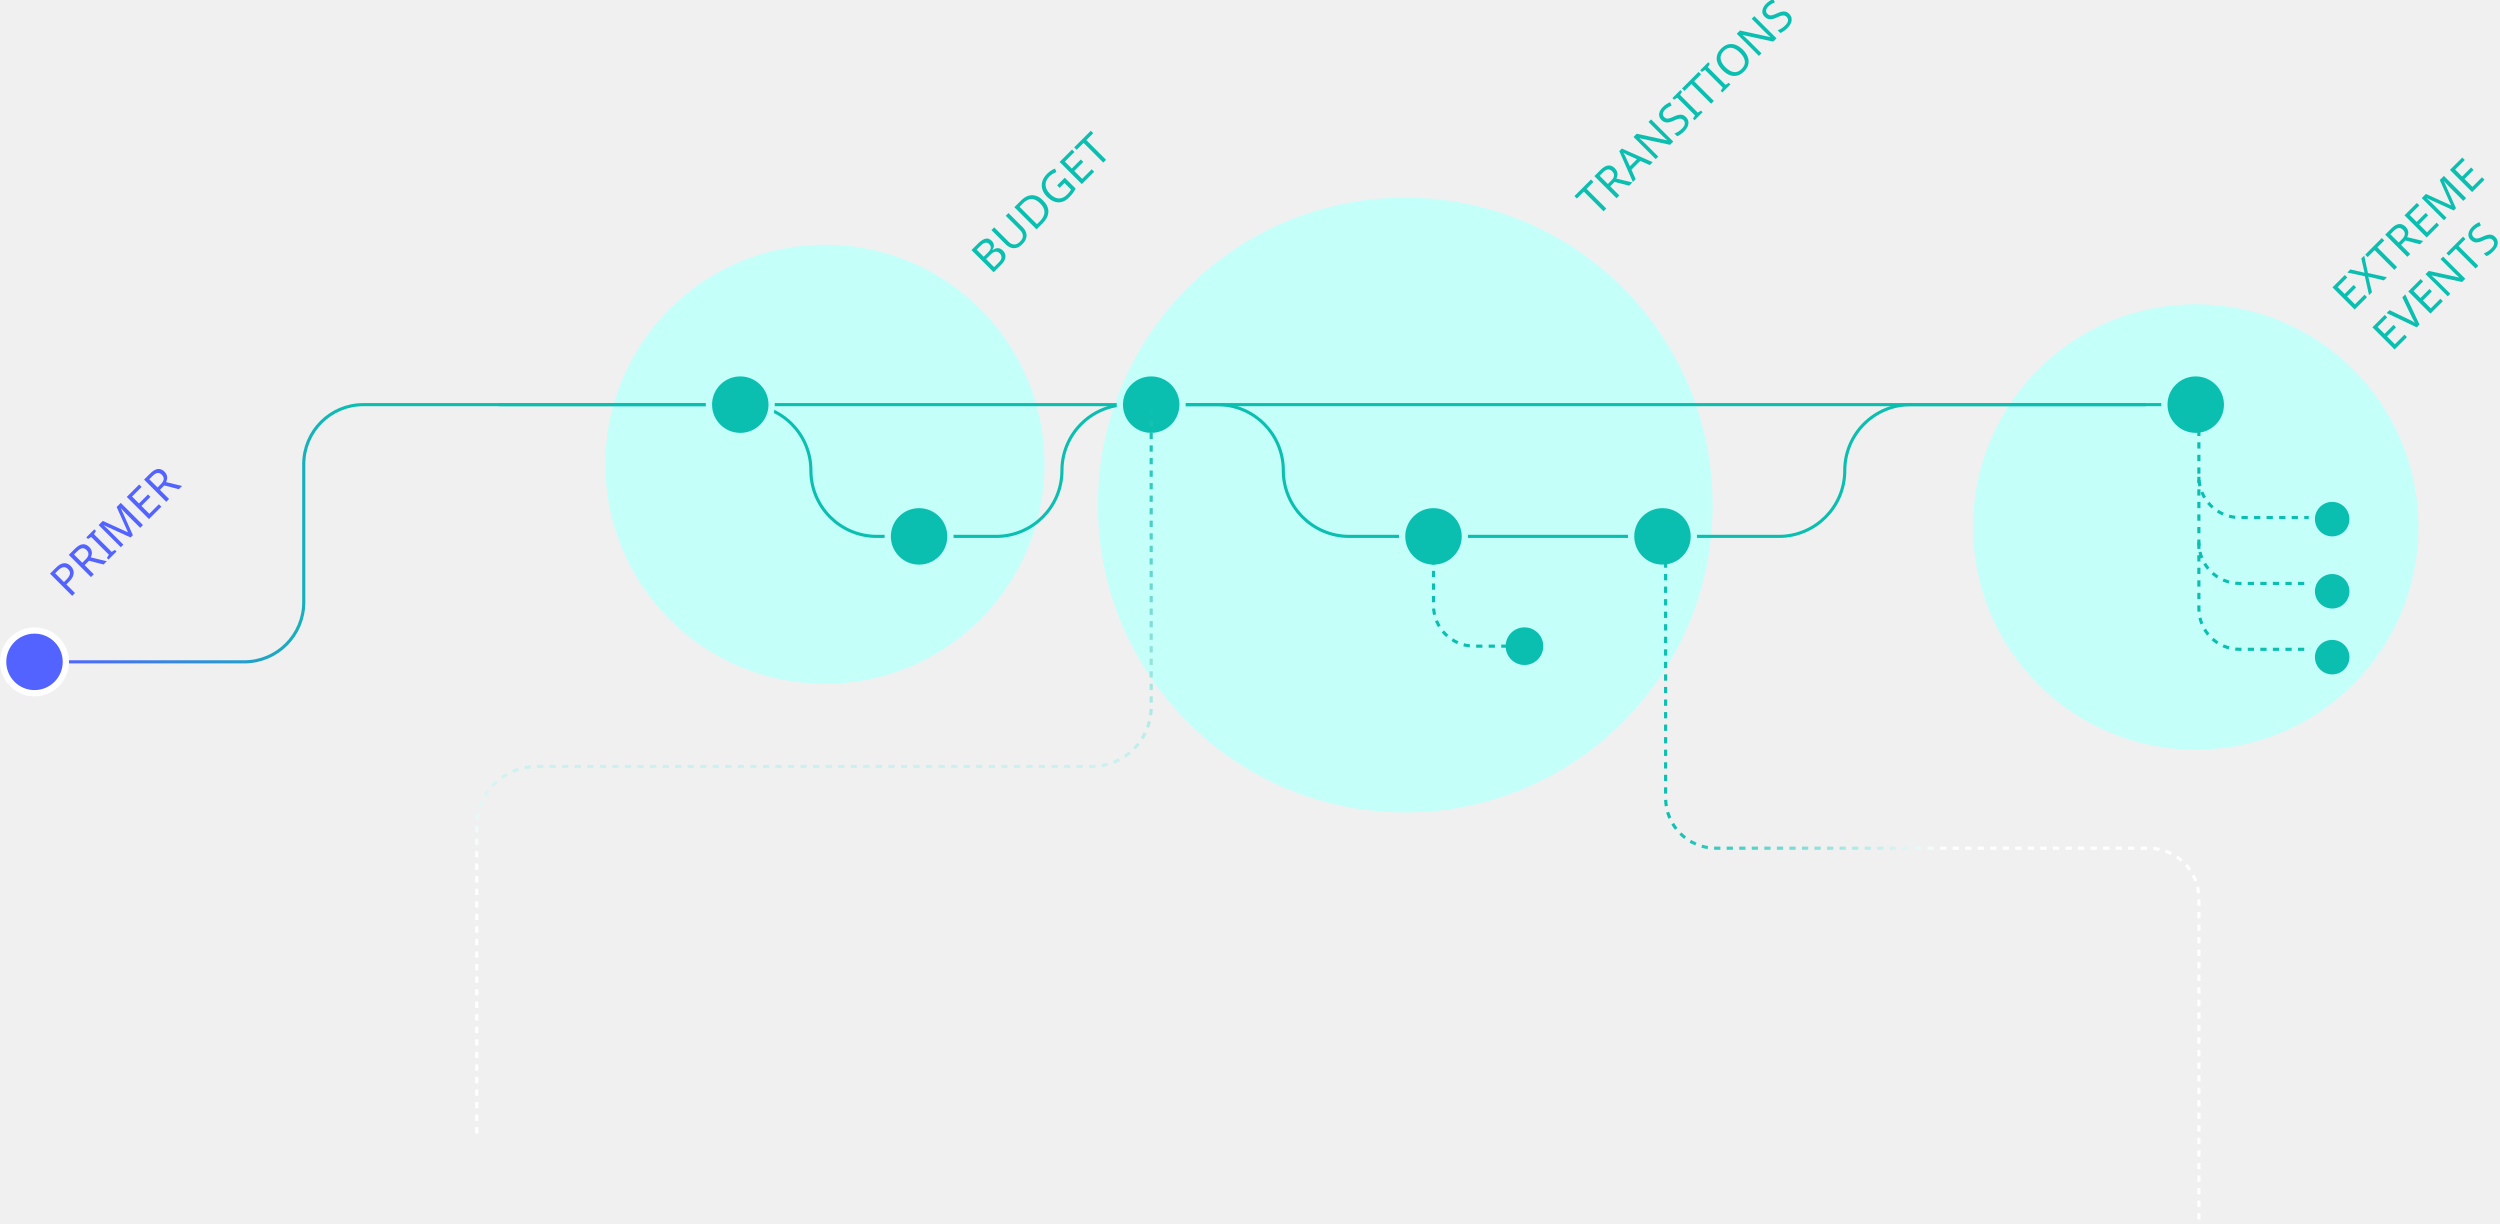
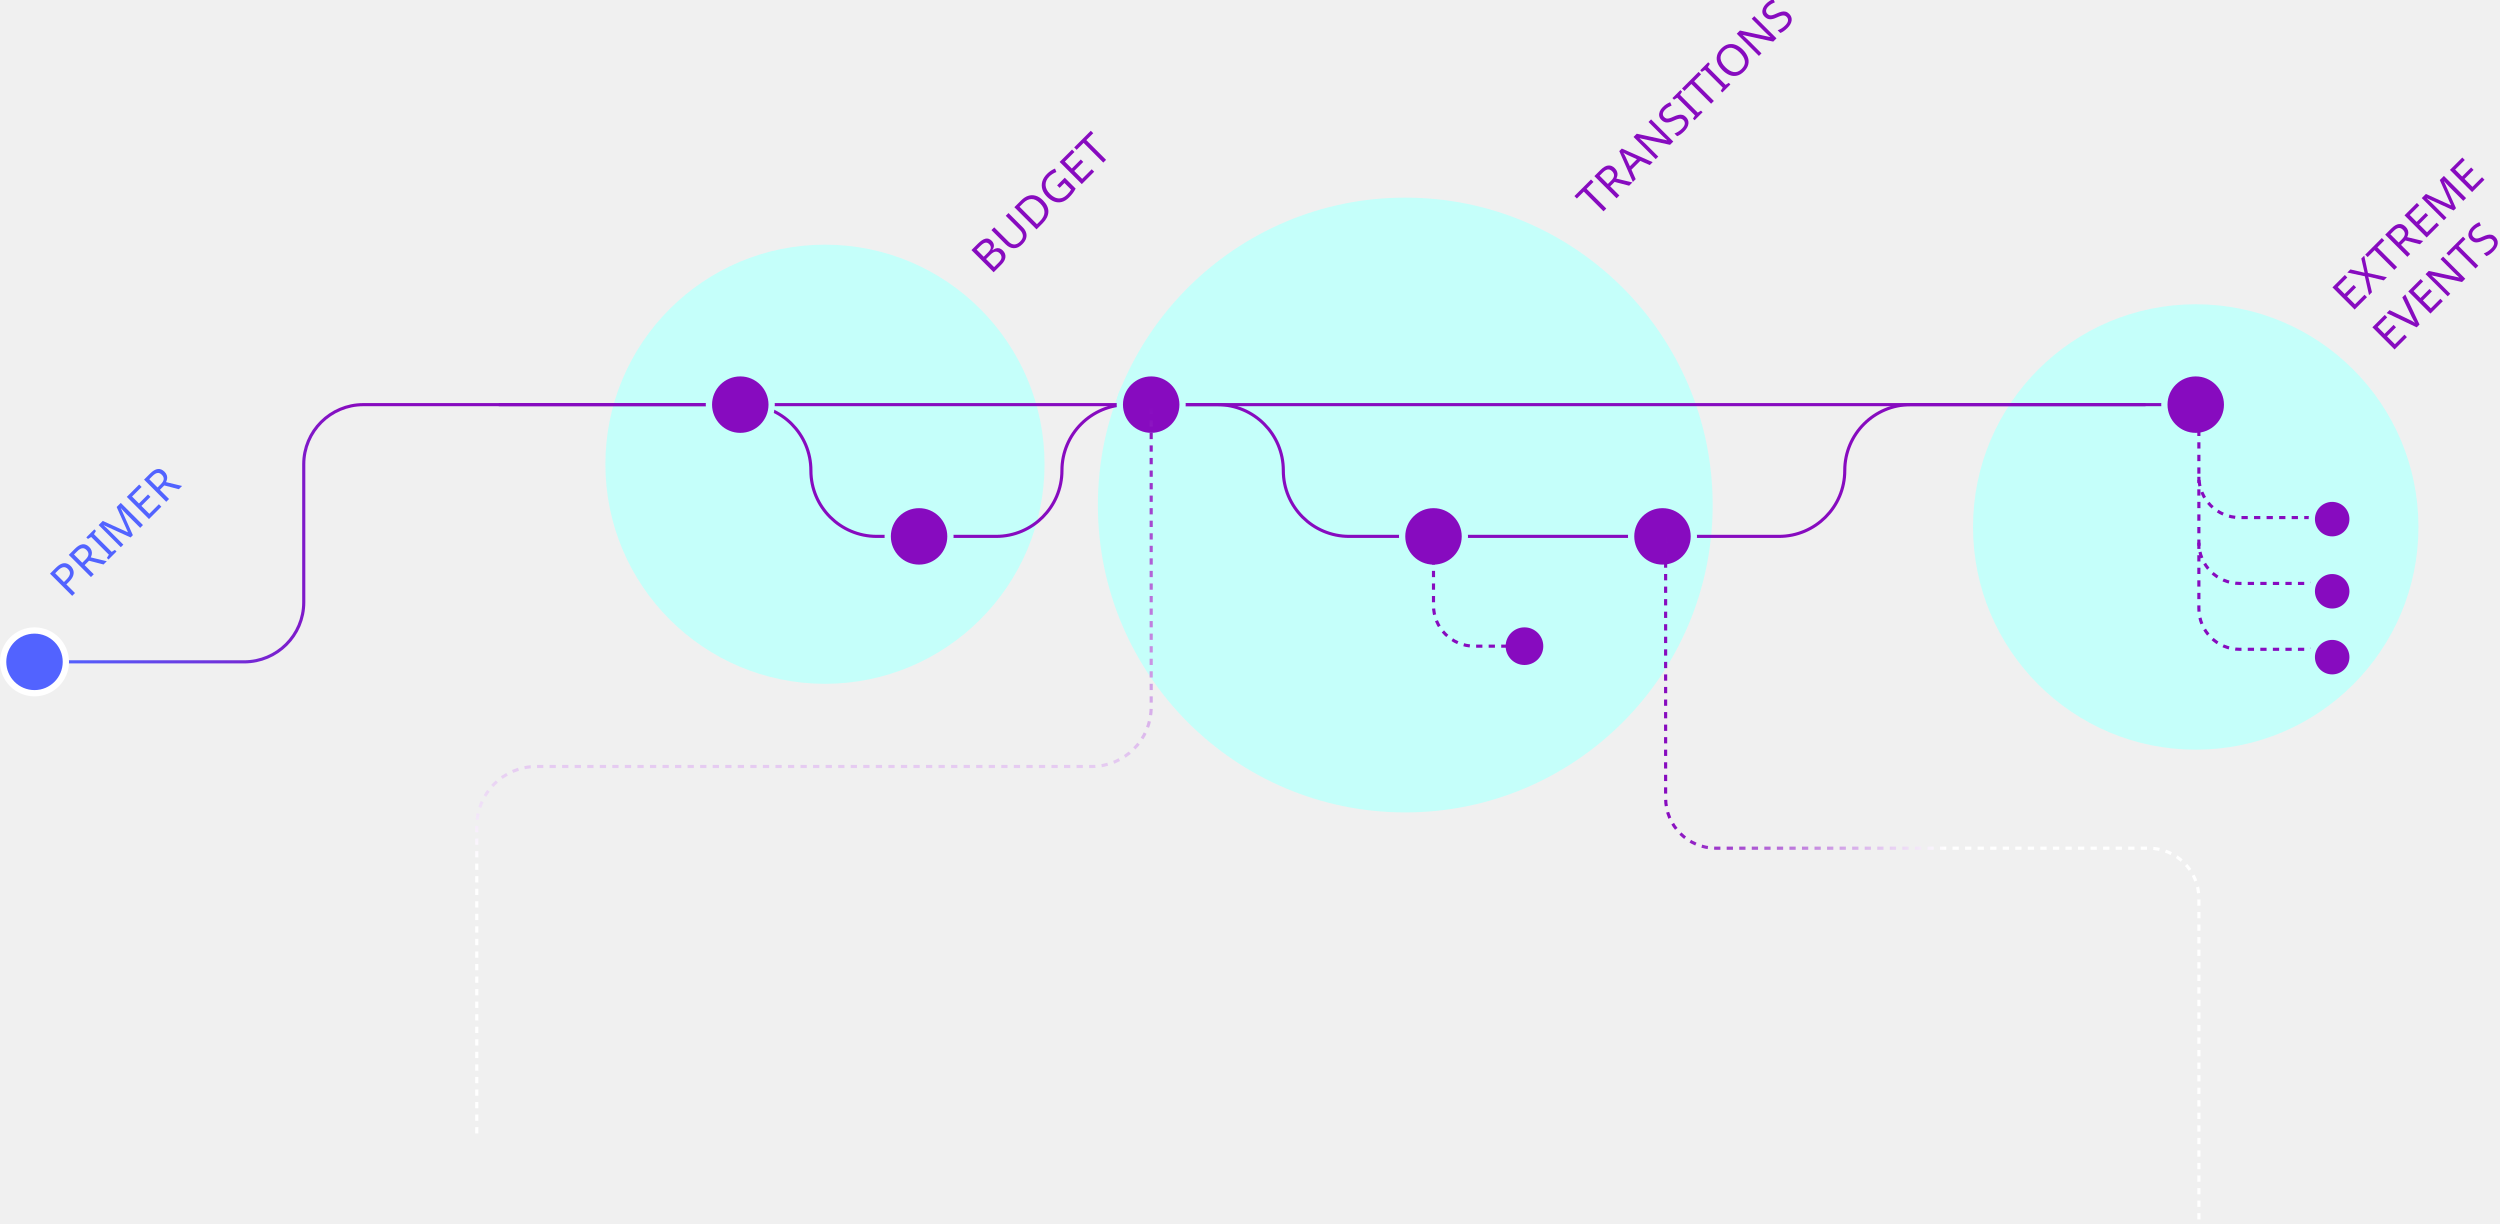
<svg xmlns="http://www.w3.org/2000/svg" width="797px" height="390px" viewBox="0 0 797 390" version="1.1">
  <defs>
    <linearGradient x1="1.065%" y1="100%" x2="14.428%" y2="100%" id="linearGradient-1">
      <stop stop-color="#5263FF" offset="0%" />
-       <stop stop-color="#0BBFB0" offset="100%" />
+       <stop stop-color="#870bbf" offset="100%" />
    </linearGradient>
    <linearGradient x1="50%" y1="0%" x2="50%" y2="100%" id="linearGradient-2">
-       <stop stop-color="#0BBFB0" offset="0%" />
+       <stop stop-color="#870bbf" offset="0%" />
      <stop stop-color="#FFFFFF" offset="100%" />
    </linearGradient>
    <linearGradient x1="50%" y1="62.503%" x2="50%" y2="3.061617e-15%" id="linearGradient-3">
      <stop stop-color="#FFFFFF" offset="0%" />
-       <stop stop-color="#0BBFB0" offset="100%" />
+       <stop stop-color="#870bbf" offset="100%" />
    </linearGradient>
    <linearGradient x1="52.518%" y1="50%" x2="0%" y2="50%" id="linearGradient-4">
      <stop stop-color="#FFFFFF" offset="0%" />
-       <stop stop-color="#0BBFB0" offset="100%" />
+       <stop stop-color="#870bbf" offset="100%" />
    </linearGradient>
  </defs>
  <g id="Page-1" stroke="none" stroke-width="1" fill="none" fill-rule="evenodd">
    <g id="home" transform="translate(1, -5)">
      <circle id="Oval" fill="#C5FFFA" fill-rule="nonzero" cx="262" cy="153" r="70" />
      <circle id="Oval-Copy" fill="#C5FFFA" fill-rule="nonzero" cx="447" cy="166" r="98" />
      <circle id="Oval-Copy-2" fill="#C5FFFA" fill-rule="nonzero" cx="699" cy="173" r="71" />
      <path d="M11,216 L76.836,216 C87.329,216 95.836,207.493 95.836,197 L95.836,153 C95.836,142.507 104.342,134 114.836,134 L145.66,134 L145.66,134 L706,134" id="Path-17" stroke="url(#linearGradient-1)" />
-       <path d="M158,134 L236.413,134 L236.513,134 C248.111,134 257.513,143.402 257.513,155 C257.513,166.598 266.915,176 278.513,176 L316.547,176 C328.145,176 337.547,166.598 337.547,155 C337.547,143.402 346.949,134 358.547,134 L387.123,134 C398.721,134 408.123,143.402 408.123,155 C408.123,166.598 417.525,176 429.123,176 L566.11,176 C577.708,176 587.11,166.598 587.11,155 C587.11,143.402 596.512,134 608.11,134 L683,134 L683,134" id="Path-18" stroke="#0BBFB0" />
+       <path d="M158,134 L236.413,134 L236.513,134 C248.111,134 257.513,143.402 257.513,155 C257.513,166.598 266.915,176 278.513,176 L316.547,176 C328.145,176 337.547,166.598 337.547,155 C337.547,143.402 346.949,134 358.547,134 L387.123,134 C398.721,134 408.123,143.402 408.123,155 C408.123,166.598 417.525,176 429.123,176 L566.11,176 C577.708,176 587.11,166.598 587.11,155 C587.11,143.402 596.512,134 608.11,134 L683,134 L683,134" id="Path-18" stroke="#870bbf" />
      <circle id="Oval-12" stroke="#FFFFFF" stroke-width="2" fill="#5263FF" fill-rule="nonzero" cx="10" cy="216" r="10" />
-       <circle id="Oval-12-Copy" stroke="#C5FFFA" stroke-width="2" fill="#0BBFB0" fill-rule="nonzero" cx="235" cy="134" r="10" />
-       <circle id="Oval-12-Copy-2" stroke="#C5FFFA" stroke-width="2" fill="#0BBFB0" fill-rule="nonzero" cx="292" cy="176" r="10" />
-       <circle id="Oval-12-Copy-3" stroke="#C5FFFA" stroke-width="2" fill="#0BBFB0" fill-rule="nonzero" cx="366" cy="134" r="10" />
-       <circle id="Oval-12-Copy-4" stroke="#C5FFFA" stroke-width="2" fill="#0BBFB0" fill-rule="nonzero" cx="456" cy="176" r="10" />
-       <circle id="Oval-12-Copy-5" stroke="#C5FFFA" stroke-width="2" fill="#0BBFB0" fill-rule="nonzero" cx="529" cy="176" r="10" />
-       <circle id="Oval-12-Copy-7" stroke="#C5FFFA" stroke-width="2" fill="#0BBFB0" fill-rule="nonzero" cx="485" cy="211" r="7" />
-       <circle id="Oval-12-Copy-6" stroke="#C5FFFA" stroke-width="2" fill="#0BBFB0" fill-rule="nonzero" cx="699" cy="134" r="10" />
+       <circle id="Oval-12-Copy" stroke="#C5FFFA" stroke-width="2" fill="#870bbf" fill-rule="nonzero" cx="235" cy="134" r="10" />
+       <circle id="Oval-12-Copy-2" stroke="#C5FFFA" stroke-width="2" fill="#870bbf" fill-rule="nonzero" cx="292" cy="176" r="10" />
+       <circle id="Oval-12-Copy-3" stroke="#C5FFFA" stroke-width="2" fill="#870bbf" fill-rule="nonzero" cx="366" cy="134" r="10" />
+       <circle id="Oval-12-Copy-4" stroke="#C5FFFA" stroke-width="2" fill="#870bbf" fill-rule="nonzero" cx="456" cy="176" r="10" />
+       <circle id="Oval-12-Copy-5" stroke="#C5FFFA" stroke-width="2" fill="#870bbf" fill-rule="nonzero" cx="529" cy="176" r="10" />
+       <circle id="Oval-12-Copy-7" stroke="#C5FFFA" stroke-width="2" fill="#870bbf" fill-rule="nonzero" cx="485" cy="211" r="7" />
+       <circle id="Oval-12-Copy-6" stroke="#C5FFFA" stroke-width="2" fill="#870bbf" fill-rule="nonzero" cx="699" cy="134" r="10" />
      <g id="PRIMER" transform="translate(35.61701, 173.5901) rotate(-45) translate(-35.61701, -173.5901) translate(9.11701, 164.0901)" fill="#5263FF" font-family="IBMPlexSans, IBM Plex Sans" font-size="14" font-weight="normal">
        <text>
          <tspan x="0.41" y="14.99">PRIMER</tspan>
        </text>
      </g>
-       <g id="BUDGET" transform="translate(330.3683, 70.13173) rotate(-45) translate(-330.3683, -70.13173) translate(303.3683, 61.13173)" fill="#0BBFB0" font-family="IBMPlexSans, IBM Plex Sans" font-size="14" font-weight="normal">
+       <g id="BUDGET" transform="translate(330.3683, 70.13173) rotate(-45) translate(-330.3683, -70.13173) translate(303.3683, 61.13173)" fill="#870bbf" font-family="IBMPlexSans, IBM Plex Sans" font-size="14" font-weight="normal">
        <text>
          <tspan x="0" y="14">BUDGET</tspan>
        </text>
      </g>
-       <g id="TRANSITIONS" transform="translate(536.5294, 38.97056) rotate(-45) translate(-536.5294, -38.97056) translate(491.0294, 29.97056)" fill="#0BBFB0" font-family="IBMPlexSans, IBM Plex Sans" font-size="14" font-weight="normal">
+       <g id="TRANSITIONS" transform="translate(536.5294, 38.97056) rotate(-45) translate(-536.5294, -38.97056) translate(491.0294, 29.97056)" fill="#870bbf" font-family="IBMPlexSans, IBM Plex Sans" font-size="14" font-weight="normal">
        <text>
          <tspan x="0" y="14">TRANSITIONS</tspan>
        </text>
      </g>
-       <g id="EXTREME-EVENTS" transform="translate(773.4437, 85.55635) rotate(-45) translate(-773.4437, -85.55635) translate(742.4437, 67.55635)" fill="#0BBFB0" font-family="IBMPlexSans, IBM Plex Sans" font-size="14" font-weight="normal">
+       <g id="EXTREME-EVENTS" transform="translate(773.4437, 85.55635) rotate(-45) translate(-773.4437, -85.55635) translate(742.4437, 67.55635)" fill="#870bbf" font-family="IBMPlexSans, IBM Plex Sans" font-size="14" font-weight="normal">
        <text id="EXTREME">
          <tspan x="0" y="14">EXTREME</tspan>
        </text>
        <text id="EVENTS">
          <tspan x="0" y="32">EVENTS</tspan>
        </text>
      </g>
-       <path d="M456,175 L456,198 C456,205.18 461.82,211 469,211 L485,211 L485,211" id="Path-19" stroke="#0BBFB0" stroke-dasharray="2" />
+       <path d="M456,175 L456,198 C456,205.18 461.82,211 469,211 L485,211 L485,211" id="Path-19" stroke="#870bbf" stroke-dasharray="2" />
      <line x1="699.667" y1="174.816" x2="699.667" y2="298" id="Path-36" stroke="url(#linearGradient-2)" stroke-dasharray="2" />
-       <path d="M700,134 L700,157 C700,164.18 705.82,170 713,170 L744,170 L744,170" id="Path-19-Copy" stroke="#0BBFB0" stroke-dasharray="2" />
-       <path d="M700,157 L700,178 C700,185.18 705.82,191 713,191 L744,191 L744,191" id="Path-19-Copy-2" stroke="#0BBFB0" stroke-dasharray="2" />
-       <path d="M700,178 L700,199 C700,206.18 705.82,212 713,212 L744,212 L744,212" id="Path-19-Copy-2-Copy" stroke="#0BBFB0" stroke-dasharray="2" />
-       <circle id="Oval-12-Copy-7" stroke="#C5FFFA" stroke-width="2" fill="#0BBFB0" fill-rule="nonzero" cx="742.5" cy="170.5" r="6.5" />
-       <circle id="Oval-12-Copy-8" stroke="#C5FFFA" stroke-width="2" fill="#0BBFB0" fill-rule="nonzero" cx="742.5" cy="193.5" r="6.5" />
-       <circle id="Oval-12-Copy-8-Copy" stroke="#C5FFFA" stroke-width="2" fill="#0BBFB0" fill-rule="nonzero" cx="742.5" cy="214.5" r="6.5" />
+       <path d="M700,134 L700,157 C700,164.18 705.82,170 713,170 L744,170 L744,170" id="Path-19-Copy" stroke="#870bbf" stroke-dasharray="2" />
+       <path d="M700,157 L700,178 C700,185.18 705.82,191 713,191 L744,191 L744,191" id="Path-19-Copy-2" stroke="#870bbf" stroke-dasharray="2" />
+       <path d="M700,178 L700,199 C700,206.18 705.82,212 713,212 L744,212 L744,212" id="Path-19-Copy-2-Copy" stroke="#870bbf" stroke-dasharray="2" />
+       <circle id="Oval-12-Copy-7" stroke="#C5FFFA" stroke-width="2" fill="#870bbf" fill-rule="nonzero" cx="742.5" cy="170.5" r="6.5" />
+       <circle id="Oval-12-Copy-8" stroke="#C5FFFA" stroke-width="2" fill="#870bbf" fill-rule="nonzero" cx="742.5" cy="193.5" r="6.5" />
+       <circle id="Oval-12-Copy-8-Copy" stroke="#C5FFFA" stroke-width="2" fill="#870bbf" fill-rule="nonzero" cx="742.5" cy="214.5" r="6.5" />
      <path d="M366,135 L366,230.366 C366,240.86 357.493,249.366 347,249.366 L170,249.366 C159.507,249.366 151,257.873 151,268.366 L151,367 L151,367" id="Path-34" stroke="url(#linearGradient-3)" stroke-dasharray="2" />
      <path d="M530,176 L530,259.407 C530,268.244 537.163,275.407 546,275.407 L684,275.407 C692.837,275.407 700,282.571 700,291.407 L700,396 L700,396" id="Path-35" stroke="url(#linearGradient-4)" stroke-dasharray="2" />
    </g>
  </g>
</svg>
